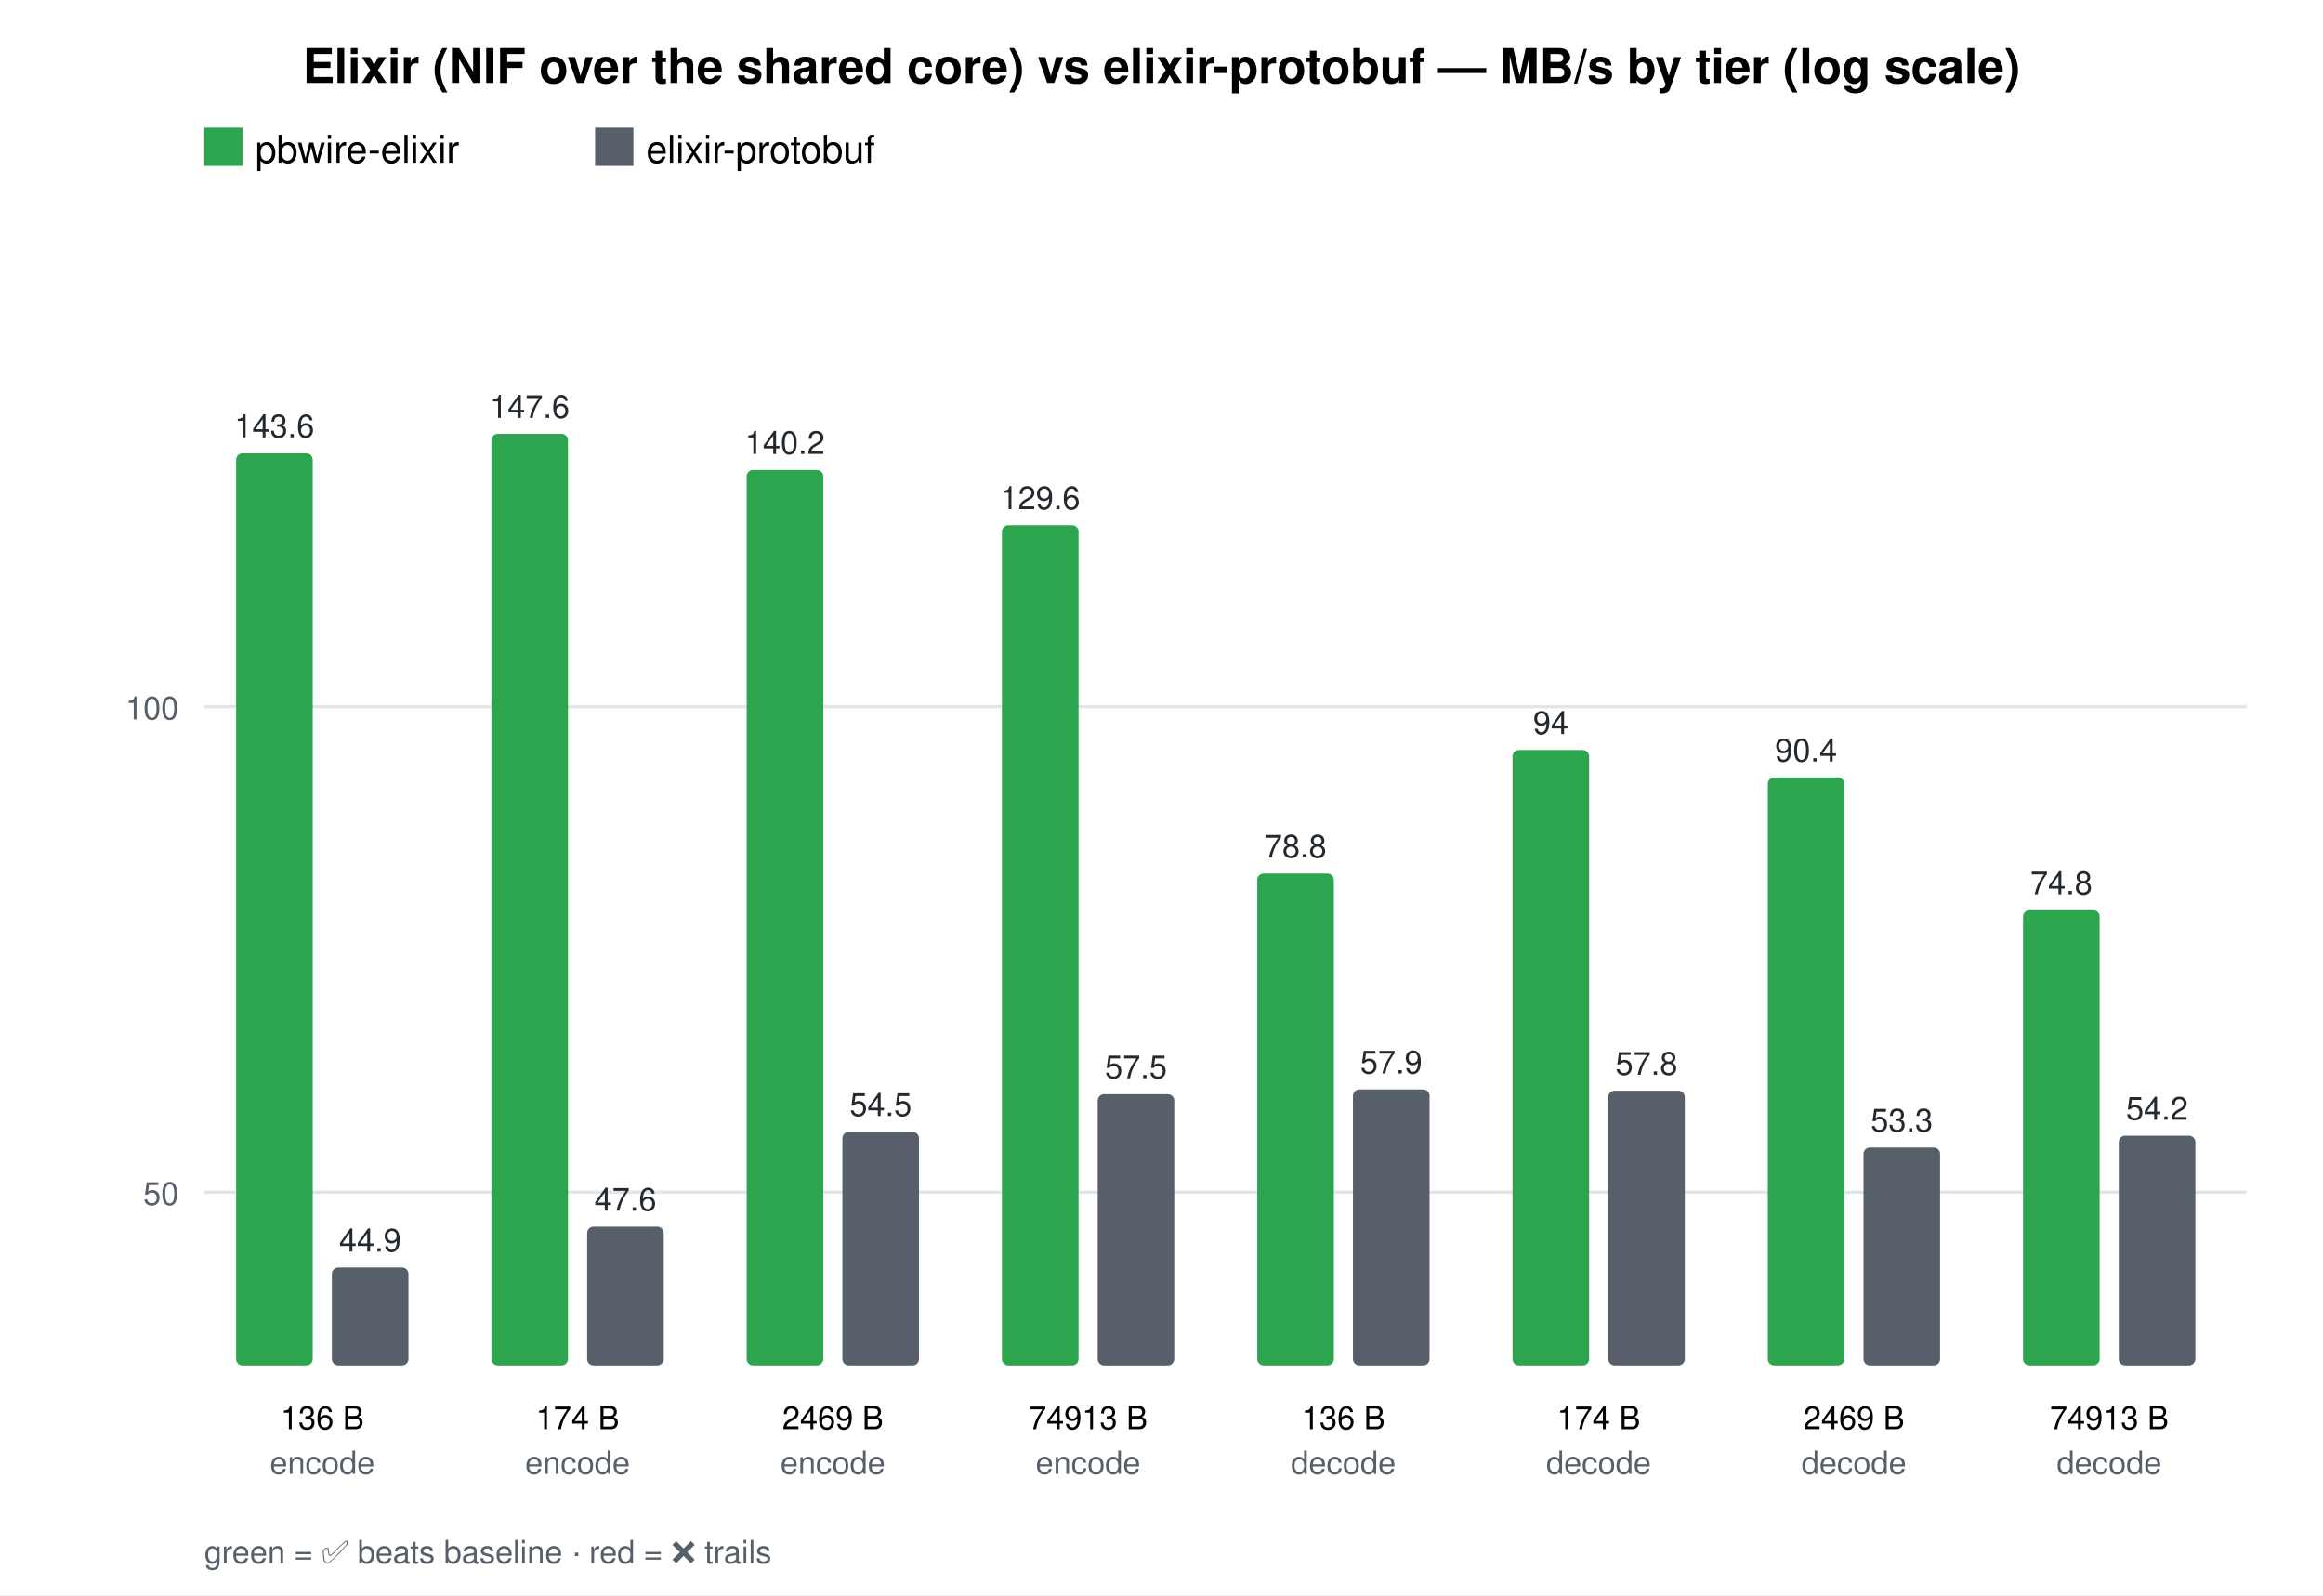
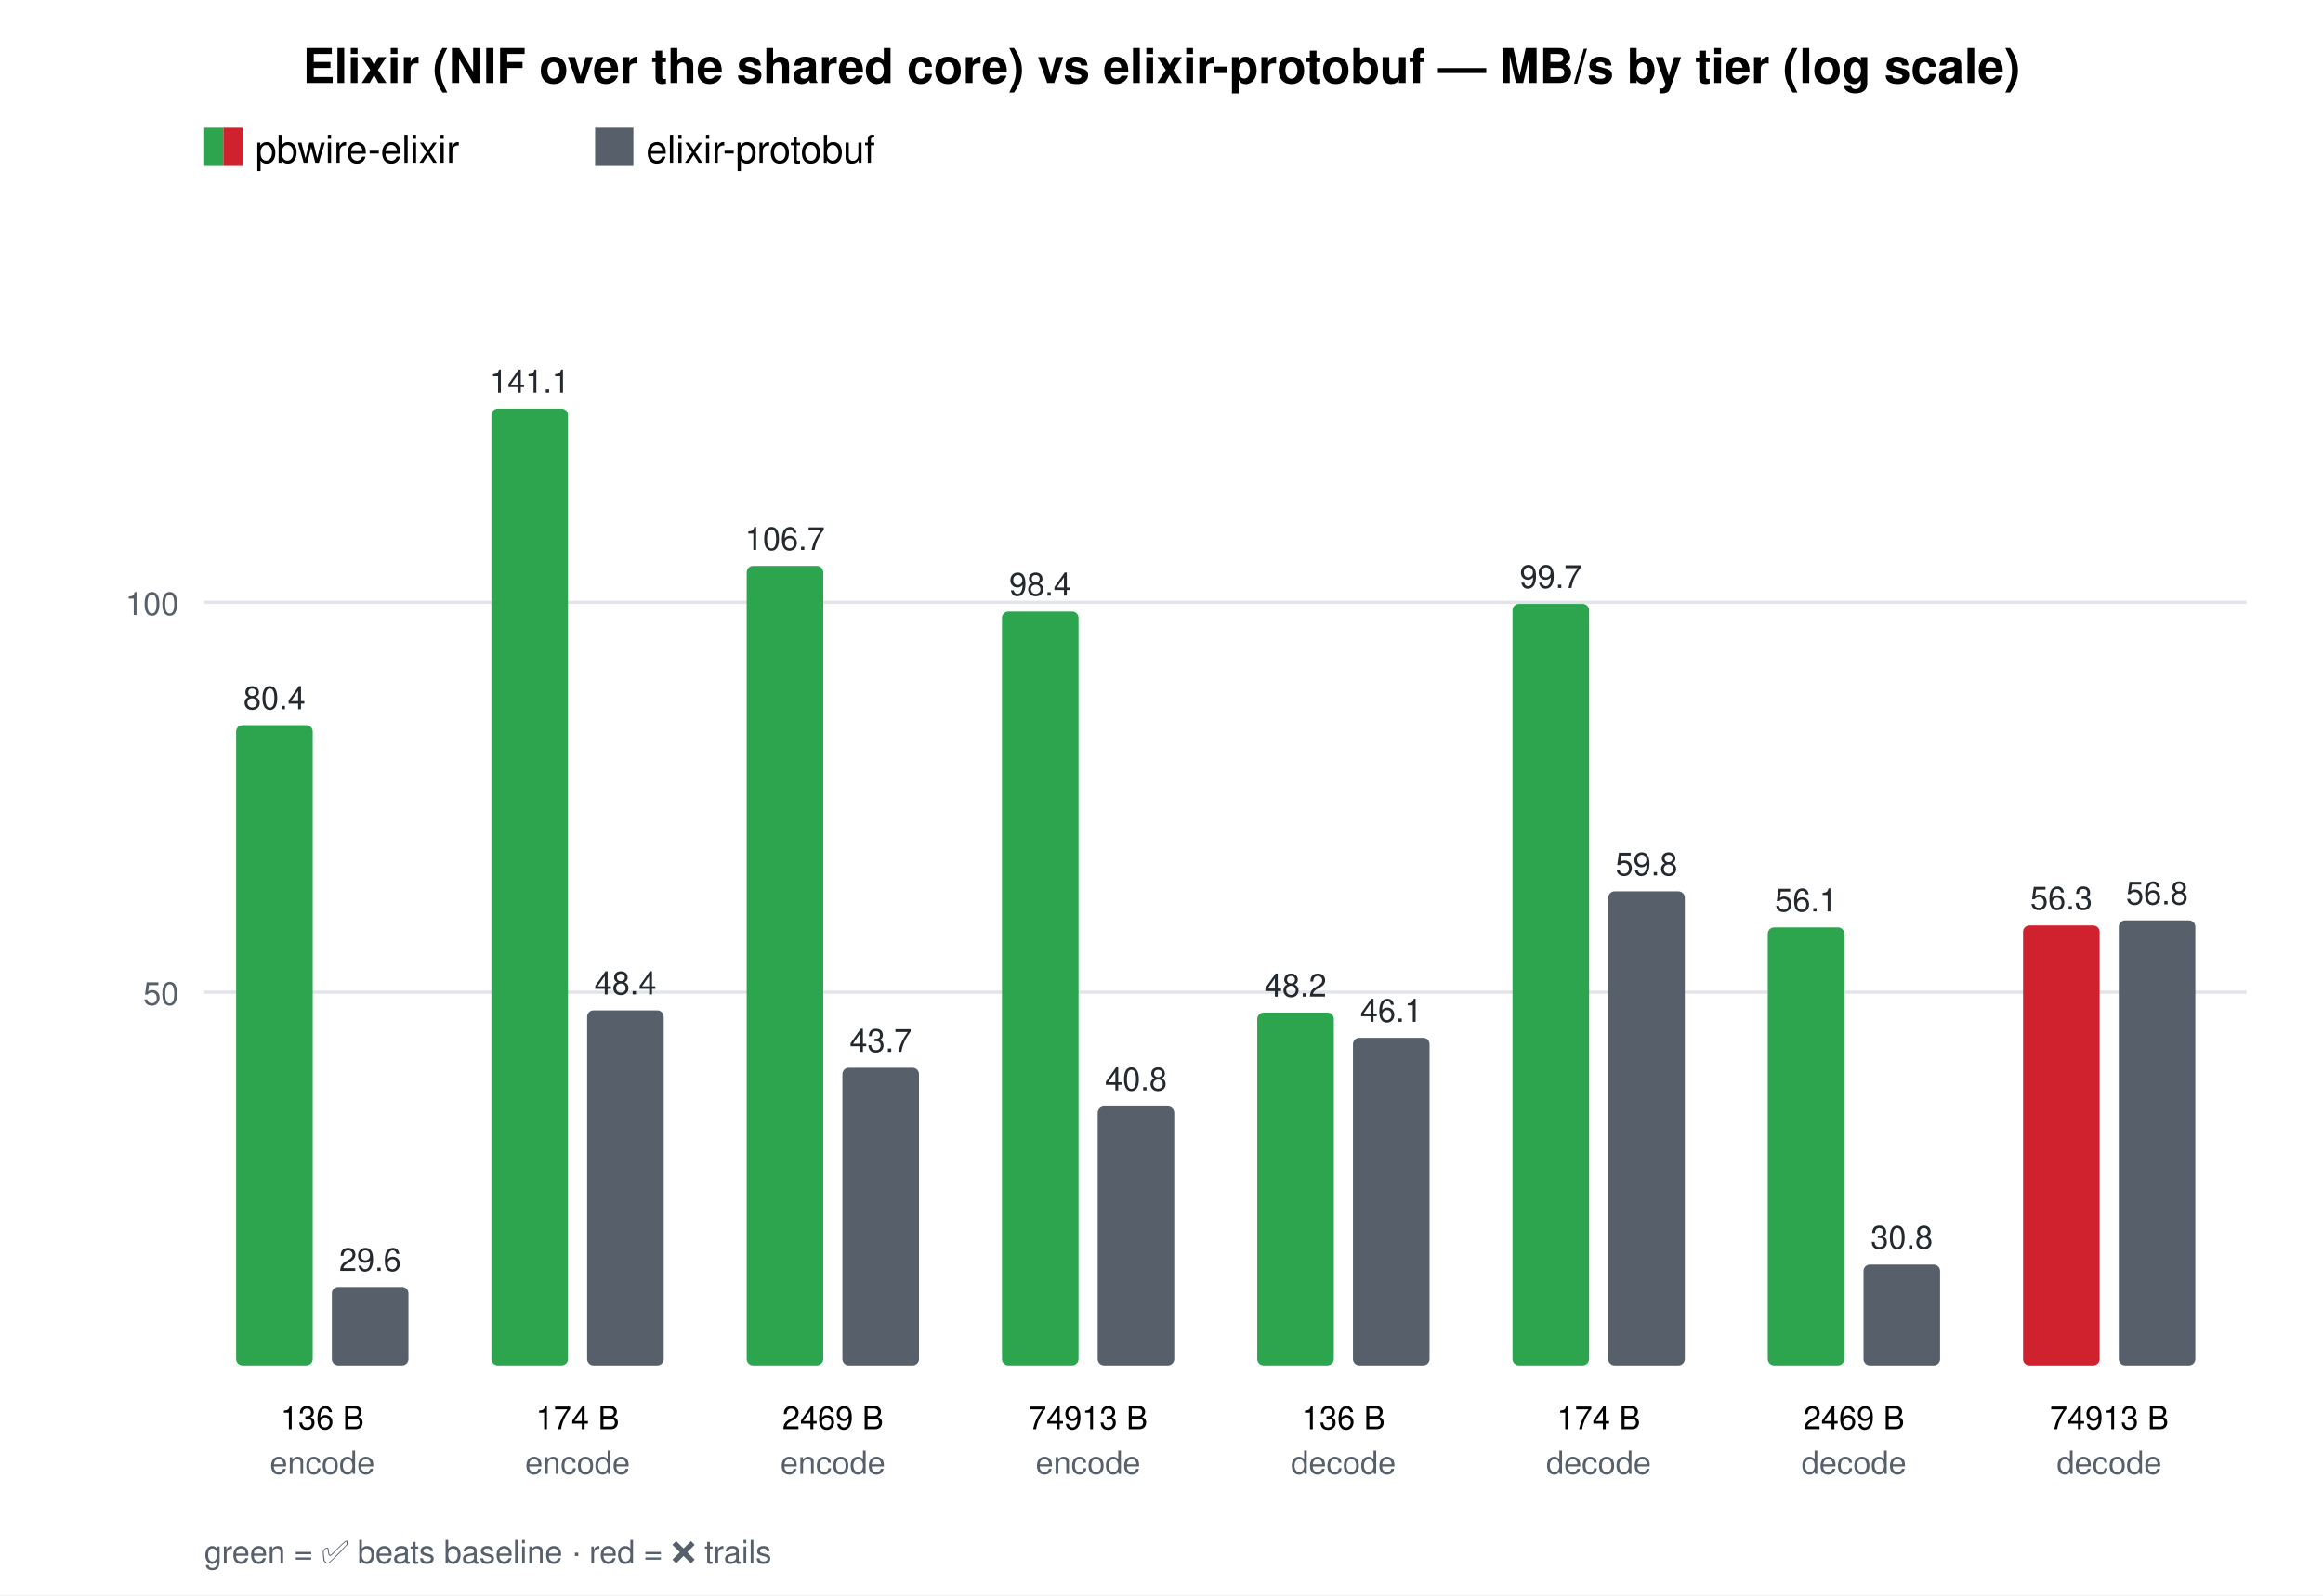
<svg xmlns="http://www.w3.org/2000/svg" width="728" height="500" font-family="Helvetica, Arial, sans-serif">
  <rect width="728" height="500" fill="#ffffff" />
  <text x="364.0" y="26" text-anchor="middle" font-size="15" font-weight="bold">Elixir (NIF over the shared core) vs elixir-protobuf — MB/s by tier (log scale)</text>
-   <rect x="64" y="40" width="12" height="12" fill="#2da44e" />
+   <rect x="64" y="40" width="6" height="12" fill="#2da44e" />
+   <rect x="70" y="40" width="6" height="12" fill="#cf222e" />
  <text x="80" y="51" font-size="12">pbwire-elixir</text>
  <rect x="186.5" y="40" width="12" height="12" fill="#57606a" />
  <text x="202.5" y="51" font-size="12">elixir-protobuf</text>
-   <line x1="64" y1="373.7" x2="704" y2="373.7" stroke="#e1e4e8" />
-   <text x="56" y="377.7" text-anchor="end" font-size="10" fill="#57606a">50</text>
-   <line x1="64" y1="221.5" x2="704" y2="221.5" stroke="#e1e4e8" />
-   <text x="56" y="225.5" text-anchor="end" font-size="10" fill="#57606a">100</text>
+   <line x1="64" y1="311.0" x2="704" y2="311.0" stroke="#e1e4e8" />
+   <text x="56" y="315.0" text-anchor="end" font-size="10" fill="#57606a">50</text>
+   <line x1="64" y1="188.8" x2="704" y2="188.8" stroke="#e1e4e8" />
+   <text x="56" y="192.8" text-anchor="end" font-size="10" fill="#57606a">100</text>
  <text x="101.0" y="448" text-anchor="middle" font-size="10">136 B</text>
  <text x="101.0" y="462" text-anchor="middle" font-size="10" fill="#57606a">encode</text>
-   <rect x="74.0" y="142.1" width="24" height="285.9" rx="2" fill="#2da44e" />
-   <text x="86.0" y="137.1" text-anchor="middle" font-size="10" fill="#24292f">143.6</text>
-   <rect x="104.0" y="397.3" width="24" height="30.7" rx="2" fill="#57606a" />
-   <text x="116.0" y="392.3" text-anchor="middle" font-size="10" fill="#24292f">44.9</text>
+   <rect x="74.0" y="227.3" width="24" height="200.7" rx="2" fill="#2da44e" />
+   <text x="86.0" y="222.3" text-anchor="middle" font-size="10" fill="#24292f">80.4</text>
+   <rect x="104.0" y="403.4" width="24" height="24.6" rx="2" fill="#57606a" />
+   <text x="116.0" y="398.4" text-anchor="middle" font-size="10" fill="#24292f">29.6</text>
  <text x="181.0" y="448" text-anchor="middle" font-size="10">174 B</text>
  <text x="181.0" y="462" text-anchor="middle" font-size="10" fill="#57606a">encode</text>
-   <rect x="154.0" y="136.0" width="24" height="292.0" rx="2" fill="#2da44e" />
-   <text x="166.0" y="131.0" text-anchor="middle" font-size="10" fill="#24292f">147.6</text>
-   <rect x="184.0" y="384.5" width="24" height="43.5" rx="2" fill="#57606a" />
-   <text x="196.0" y="379.5" text-anchor="middle" font-size="10" fill="#24292f">47.6</text>
+   <rect x="154.0" y="128.1" width="24" height="299.9" rx="2" fill="#2da44e" />
+   <text x="166.0" y="123.1" text-anchor="middle" font-size="10" fill="#24292f">141.1</text>
+   <rect x="184.0" y="316.7" width="24" height="111.3" rx="2" fill="#57606a" />
+   <text x="196.0" y="311.7" text-anchor="middle" font-size="10" fill="#24292f">48.4</text>
  <text x="261.0" y="448" text-anchor="middle" font-size="10">2469 B</text>
  <text x="261.0" y="462" text-anchor="middle" font-size="10" fill="#57606a">encode</text>
-   <rect x="234.0" y="147.3" width="24" height="280.7" rx="2" fill="#2da44e" />
-   <text x="246.0" y="142.3" text-anchor="middle" font-size="10" fill="#24292f">140.2</text>
-   <rect x="264.0" y="354.8" width="24" height="73.2" rx="2" fill="#57606a" />
-   <text x="276.0" y="349.8" text-anchor="middle" font-size="10" fill="#24292f">54.5</text>
+   <rect x="234.0" y="177.4" width="24" height="250.6" rx="2" fill="#2da44e" />
+   <text x="246.0" y="172.4" text-anchor="middle" font-size="10" fill="#24292f">106.7</text>
+   <rect x="264.0" y="334.7" width="24" height="93.3" rx="2" fill="#57606a" />
+   <text x="276.0" y="329.7" text-anchor="middle" font-size="10" fill="#24292f">43.7</text>
  <text x="341.0" y="448" text-anchor="middle" font-size="10">74913 B</text>
  <text x="341.0" y="462" text-anchor="middle" font-size="10" fill="#57606a">encode</text>
-   <rect x="314.0" y="164.6" width="24" height="263.4" rx="2" fill="#2da44e" />
-   <text x="326.0" y="159.6" text-anchor="middle" font-size="10" fill="#24292f">129.6</text>
-   <rect x="344.0" y="343.0" width="24" height="85.0" rx="2" fill="#57606a" />
-   <text x="356.0" y="338.0" text-anchor="middle" font-size="10" fill="#24292f">57.5</text>
+   <rect x="314.0" y="191.7" width="24" height="236.3" rx="2" fill="#2da44e" />
+   <text x="326.0" y="186.7" text-anchor="middle" font-size="10" fill="#24292f">98.4</text>
+   <rect x="344.0" y="346.8" width="24" height="81.2" rx="2" fill="#57606a" />
+   <text x="356.0" y="341.8" text-anchor="middle" font-size="10" fill="#24292f">40.8</text>
  <text x="421.0" y="448" text-anchor="middle" font-size="10">136 B</text>
  <text x="421.0" y="462" text-anchor="middle" font-size="10" fill="#57606a">decode</text>
-   <rect x="394.0" y="273.8" width="24" height="154.2" rx="2" fill="#2da44e" />
-   <text x="406.0" y="268.8" text-anchor="middle" font-size="10" fill="#24292f">78.8</text>
-   <rect x="424.0" y="341.5" width="24" height="86.5" rx="2" fill="#57606a" />
-   <text x="436.0" y="336.5" text-anchor="middle" font-size="10" fill="#24292f">57.9</text>
+   <rect x="394.0" y="317.4" width="24" height="110.6" rx="2" fill="#2da44e" />
+   <text x="406.0" y="312.4" text-anchor="middle" font-size="10" fill="#24292f">48.2</text>
+   <rect x="424.0" y="325.3" width="24" height="102.7" rx="2" fill="#57606a" />
+   <text x="436.0" y="320.3" text-anchor="middle" font-size="10" fill="#24292f">46.1</text>
  <text x="501.0" y="448" text-anchor="middle" font-size="10">174 B</text>
  <text x="501.0" y="462" text-anchor="middle" font-size="10" fill="#57606a">decode</text>
-   <rect x="474.0" y="235.1" width="24" height="192.9" rx="2" fill="#2da44e" />
-   <text x="486.0" y="230.1" text-anchor="middle" font-size="10" fill="#24292f">94</text>
-   <rect x="504.0" y="341.9" width="24" height="86.1" rx="2" fill="#57606a" />
-   <text x="516.0" y="336.9" text-anchor="middle" font-size="10" fill="#24292f">57.8</text>
+   <rect x="474.0" y="189.3" width="24" height="238.7" rx="2" fill="#2da44e" />
+   <text x="486.0" y="184.3" text-anchor="middle" font-size="10" fill="#24292f">99.7</text>
+   <rect x="504.0" y="279.4" width="24" height="148.6" rx="2" fill="#57606a" />
+   <text x="516.0" y="274.4" text-anchor="middle" font-size="10" fill="#24292f">59.8</text>
  <text x="581.0" y="448" text-anchor="middle" font-size="10">2469 B</text>
  <text x="581.0" y="462" text-anchor="middle" font-size="10" fill="#57606a">decode</text>
-   <rect x="554.0" y="243.7" width="24" height="184.3" rx="2" fill="#2da44e" />
-   <text x="566.0" y="238.7" text-anchor="middle" font-size="10" fill="#24292f">90.4</text>
-   <rect x="584.0" y="359.7" width="24" height="68.3" rx="2" fill="#57606a" />
-   <text x="596.0" y="354.7" text-anchor="middle" font-size="10" fill="#24292f">53.3</text>
+   <rect x="554.0" y="290.7" width="24" height="137.3" rx="2" fill="#2da44e" />
+   <text x="566.0" y="285.7" text-anchor="middle" font-size="10" fill="#24292f">56.1</text>
+   <rect x="584.0" y="396.4" width="24" height="31.6" rx="2" fill="#57606a" />
+   <text x="596.0" y="391.4" text-anchor="middle" font-size="10" fill="#24292f">30.8</text>
  <text x="661.0" y="448" text-anchor="middle" font-size="10">74913 B</text>
  <text x="661.0" y="462" text-anchor="middle" font-size="10" fill="#57606a">decode</text>
-   <rect x="634.0" y="285.3" width="24" height="142.7" rx="2" fill="#2da44e" />
-   <text x="646.0" y="280.3" text-anchor="middle" font-size="10" fill="#24292f">74.8</text>
-   <rect x="664.0" y="356.0" width="24" height="72.0" rx="2" fill="#57606a" />
-   <text x="676.0" y="351.0" text-anchor="middle" font-size="10" fill="#24292f">54.2</text>
+   <rect x="634.0" y="290.1" width="24" height="137.9" rx="2" fill="#cf222e" />
+   <text x="646.0" y="285.1" text-anchor="middle" font-size="10" fill="#24292f">56.3</text>
+   <rect x="664.0" y="288.5" width="24" height="139.5" rx="2" fill="#57606a" />
+   <text x="676.0" y="283.5" text-anchor="middle" font-size="10" fill="#24292f">56.8</text>
  <text x="64" y="490" font-size="10" fill="#57606a">green = ✅ beats baseline · red = ❌ trails</text>
</svg>
